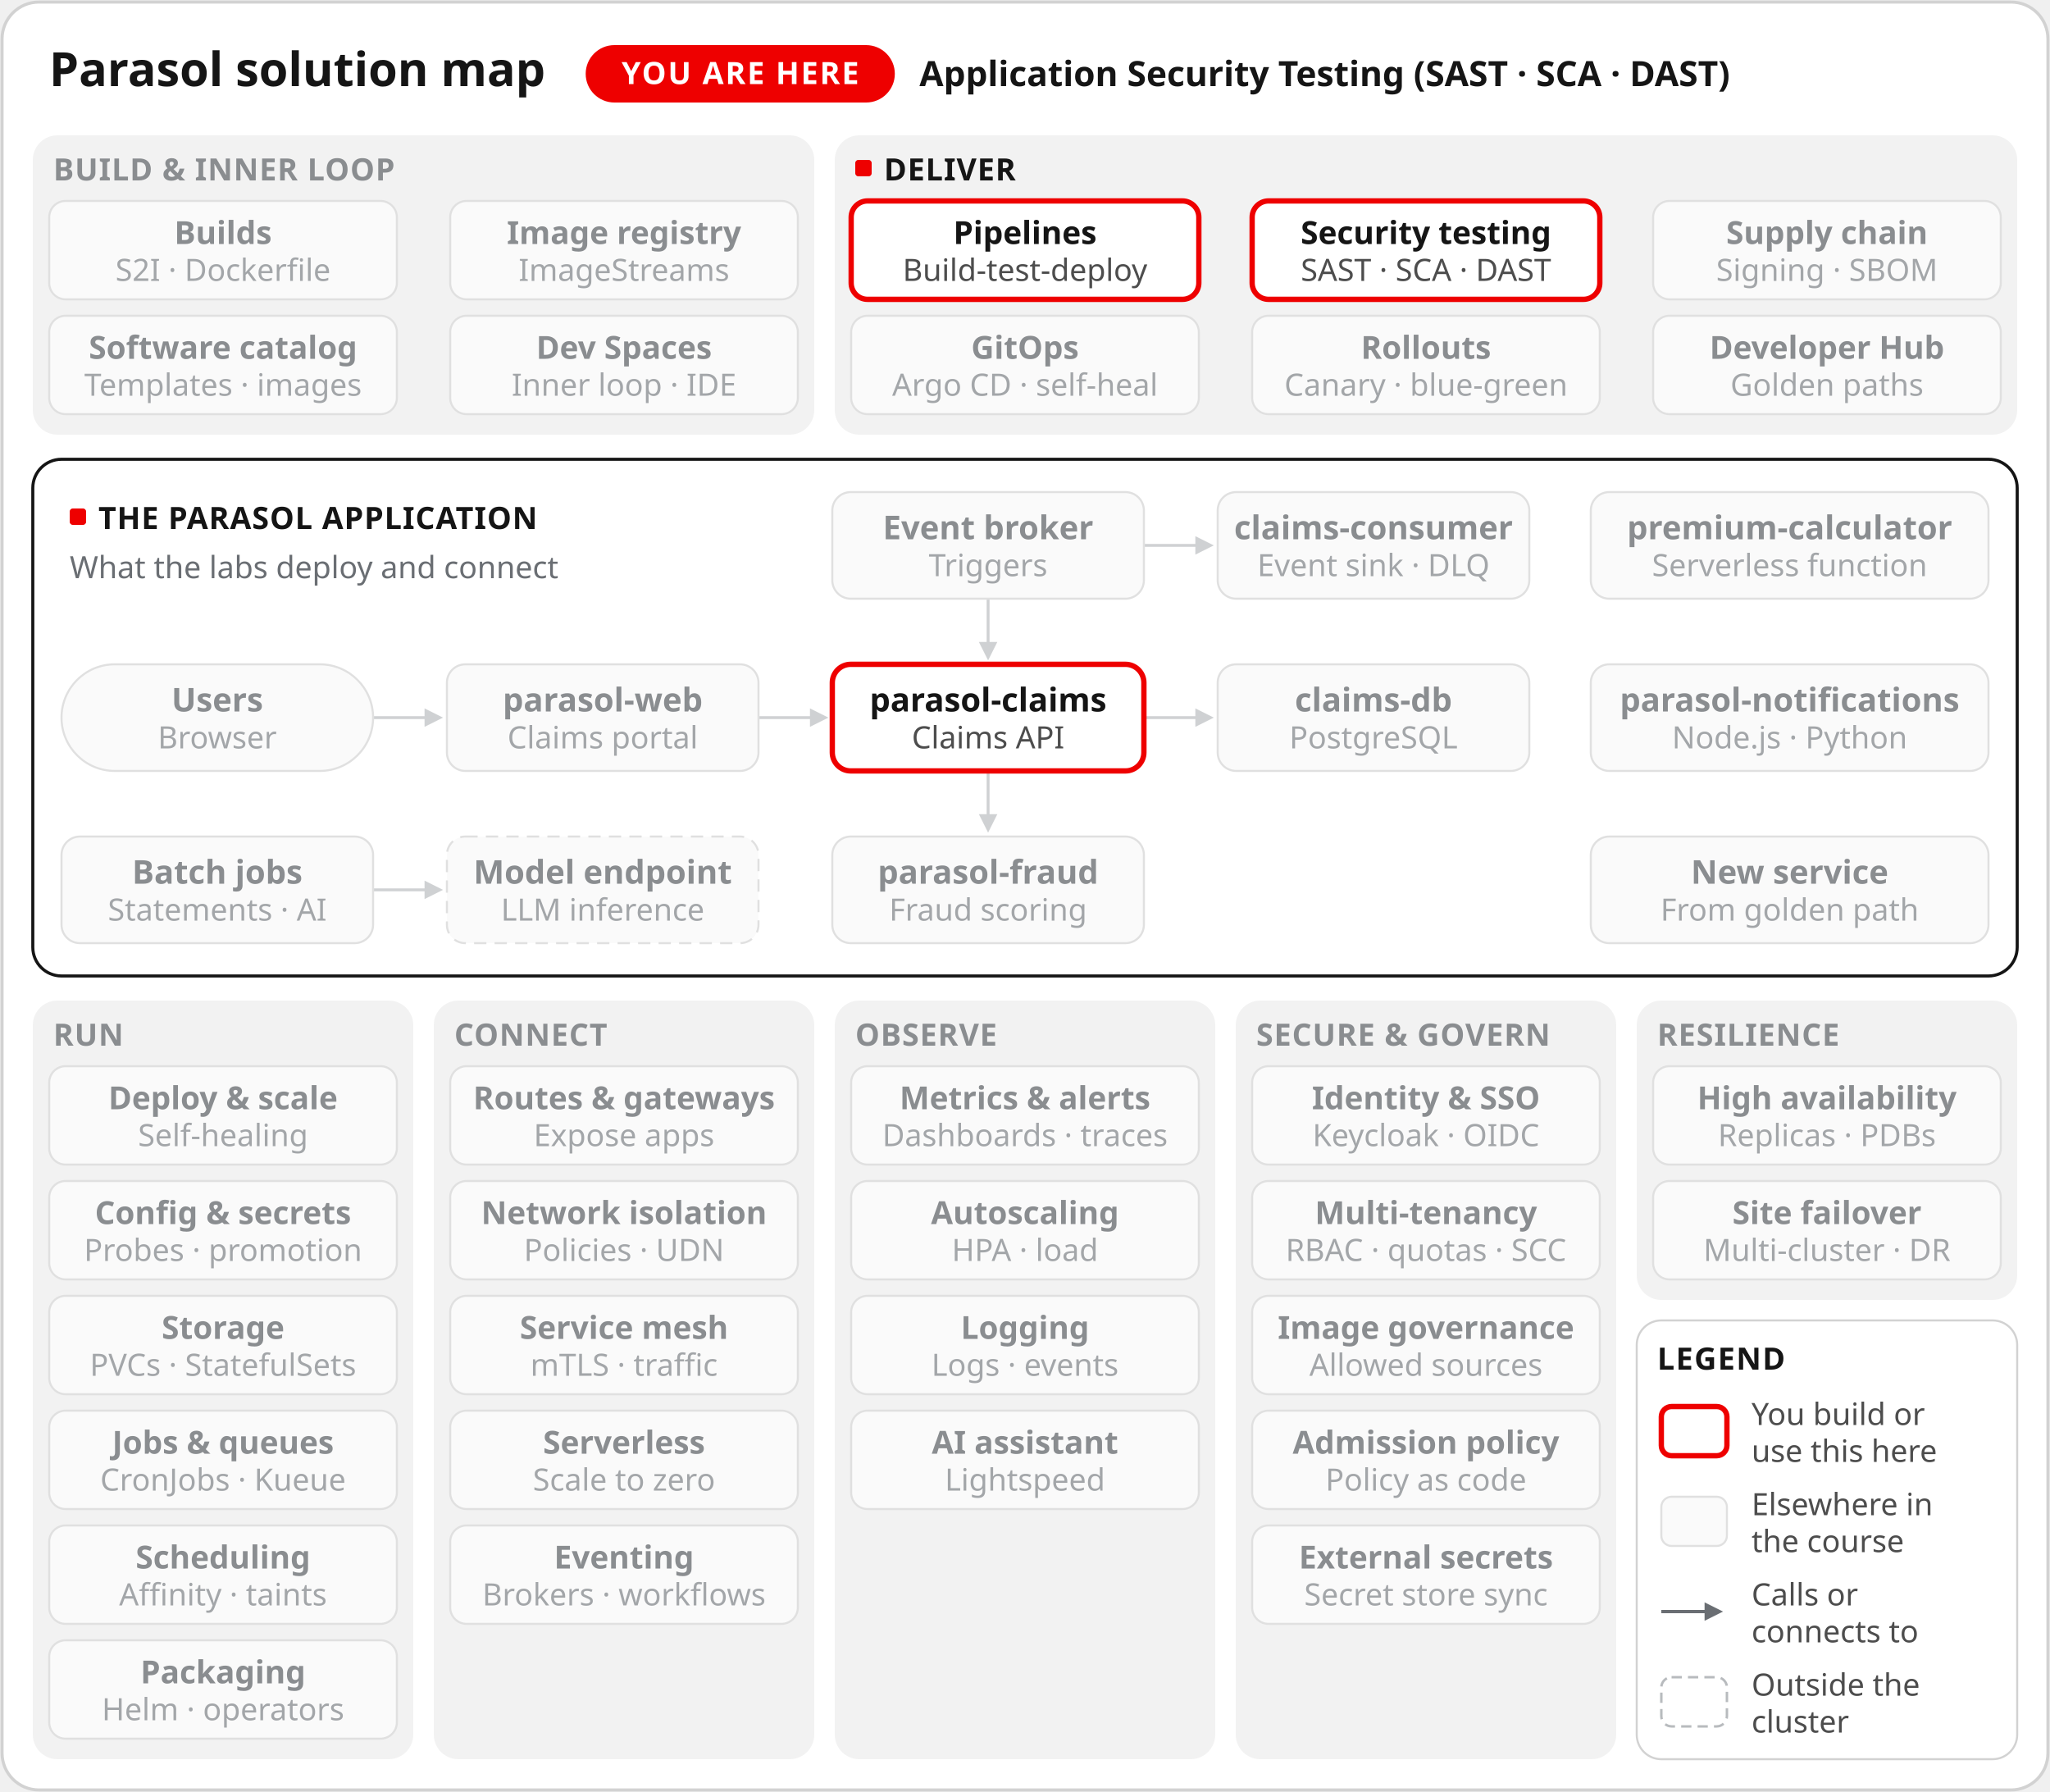
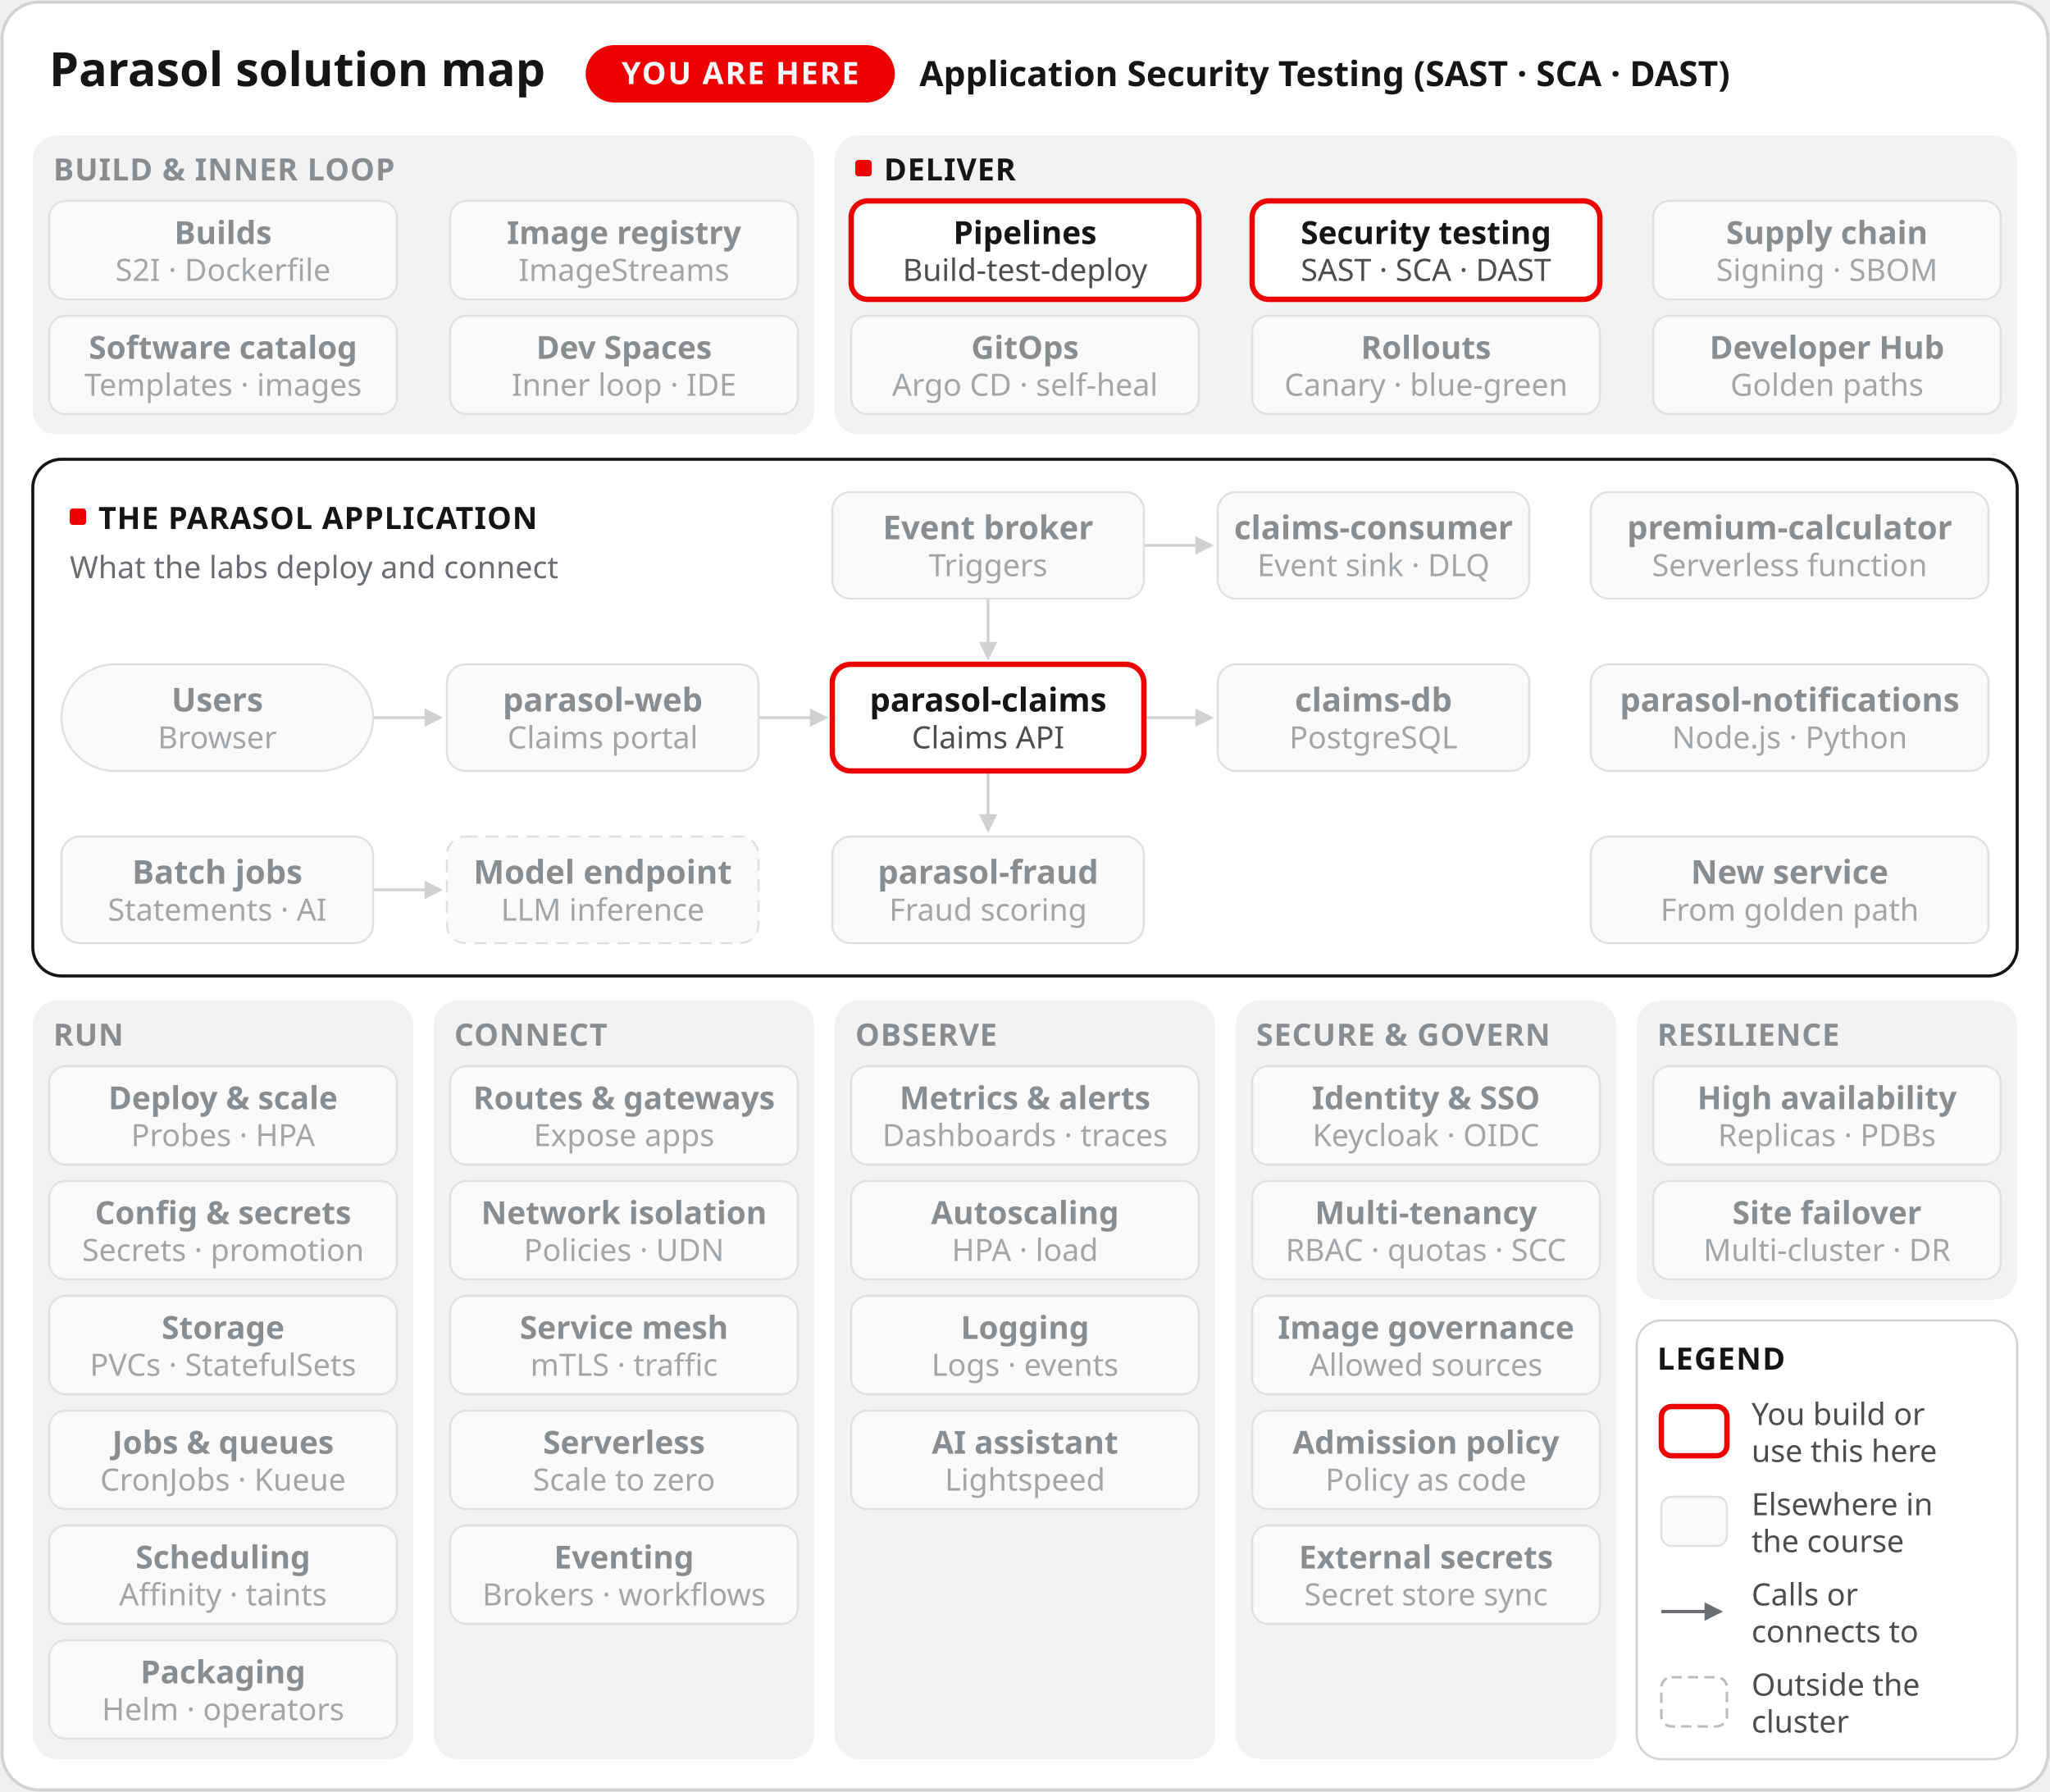
<svg xmlns="http://www.w3.org/2000/svg" width="1000" height="874" viewBox="0 0 1000 874" role="img" aria-labelledby="sm-title sm-desc">
  <defs>
    <marker id="a-norm" viewBox="0 0 10 10" refX="1" refY="5" markerWidth="9" markerHeight="9" markerUnits="userSpaceOnUse" orient="auto">
      <path d="M0,0 L10,5 L0,10 z" fill="#6A6E73" />
    </marker>
    <marker id="a-hi" viewBox="0 0 10 10" refX="1" refY="5" markerWidth="9" markerHeight="9" markerUnits="userSpaceOnUse" orient="auto">
      <path d="M0,0 L10,5 L0,10 z" fill="#EE0000" />
    </marker>
    <marker id="a-dim" viewBox="0 0 10 10" refX="1" refY="5" markerWidth="9" markerHeight="9" markerUnits="userSpaceOnUse" orient="auto">
      <path d="M0,0 L10,5 L0,10 z" fill="#CFD1D3" />
    </marker>
  </defs>
  <rect x="1" y="1" width="998" height="872" rx="18" fill="#FFFFFF" stroke="#D2D2D2" stroke-width="1.5" />
  <text x="24.0" y="42.0" font-family="'Red Hat Display','Red Hat Text',sans-serif" font-size="23" font-weight="700" fill="#151515" text-anchor="start">Parasol solution map</text>
  <rect x="285.7" y="22" width="150.8" height="28" rx="14" fill="#EE0000" />
  <text x="361.1" y="41.0" font-family="'Red Hat Text','Red Hat Display',sans-serif" font-size="15" font-weight="700" fill="#FFFFFF" text-anchor="middle" letter-spacing="0.8">YOU ARE HERE</text>
  <text x="448.5" y="42.0" font-family="'Red Hat Text','Red Hat Display',sans-serif" font-size="17" font-weight="600" fill="#151515" text-anchor="start">Application Security Testing (SAST · SCA · DAST)</text>
  <rect x="16.0" y="66" width="381.2" height="146" rx="12" fill="#F2F2F2" />
  <text x="26.0" y="88.0" font-family="'Red Hat Text','Red Hat Display',sans-serif" font-size="15" font-weight="700" fill="#8A8D90" text-anchor="start" letter-spacing="0.4">BUILD &amp; INNER LOOP</text>
  <rect x="24.0" y="98.0" width="169.6" height="48" rx="8" fill="#FAFAFA" stroke="#E0E0E0" stroke-width="1.0" />
  <text x="108.8" y="119.0" font-family="'Red Hat Text','Red Hat Display',sans-serif" font-size="15.5" font-weight="600" fill="#8A8D90" text-anchor="middle">Builds</text>
  <text x="108.8" y="137.0" font-family="'Red Hat Text','Red Hat Display',sans-serif" font-size="15" font-weight="400" fill="#A3A6A9" text-anchor="middle">S2I · Dockerfile</text>
  <rect x="219.6" y="98.0" width="169.6" height="48" rx="8" fill="#FAFAFA" stroke="#E0E0E0" stroke-width="1.0" />
  <text x="304.4" y="119.0" font-family="'Red Hat Text','Red Hat Display',sans-serif" font-size="15.5" font-weight="600" fill="#8A8D90" text-anchor="middle">Image registry</text>
  <text x="304.4" y="137.0" font-family="'Red Hat Text','Red Hat Display',sans-serif" font-size="15" font-weight="400" fill="#A3A6A9" text-anchor="middle">ImageStreams</text>
  <rect x="24.0" y="154.0" width="169.6" height="48" rx="8" fill="#FAFAFA" stroke="#E0E0E0" stroke-width="1.0" />
  <text x="108.8" y="175.0" font-family="'Red Hat Text','Red Hat Display',sans-serif" font-size="15.5" font-weight="600" fill="#8A8D90" text-anchor="middle">Software catalog</text>
  <text x="108.8" y="193.0" font-family="'Red Hat Text','Red Hat Display',sans-serif" font-size="15" font-weight="400" fill="#A3A6A9" text-anchor="middle">Templates · images</text>
  <rect x="219.6" y="154.0" width="169.6" height="48" rx="8" fill="#FAFAFA" stroke="#E0E0E0" stroke-width="1.0" />
  <text x="304.4" y="175.0" font-family="'Red Hat Text','Red Hat Display',sans-serif" font-size="15.5" font-weight="600" fill="#8A8D90" text-anchor="middle">Dev Spaces</text>
  <text x="304.4" y="193.0" font-family="'Red Hat Text','Red Hat Display',sans-serif" font-size="15" font-weight="400" fill="#A3A6A9" text-anchor="middle">Inner loop · IDE</text>
  <rect x="407.2" y="66" width="576.8" height="146" rx="12" fill="#F2F2F2" />
  <rect x="417.2" y="78.0" width="8" height="8" rx="1.5" fill="#EE0000" />
  <text x="431.2" y="88.0" font-family="'Red Hat Text','Red Hat Display',sans-serif" font-size="15" font-weight="700" fill="#151515" text-anchor="start" letter-spacing="0.4">DELIVER</text>
  <rect x="415.2" y="98.0" width="169.6" height="48" rx="8" fill="#FFFFFF" stroke="#EE0000" stroke-width="2.6" />
  <text x="500.0" y="119.0" font-family="'Red Hat Text','Red Hat Display',sans-serif" font-size="15.5" font-weight="700" fill="#151515" text-anchor="middle">Pipelines</text>
  <text x="500.0" y="137.0" font-family="'Red Hat Text','Red Hat Display',sans-serif" font-size="15" font-weight="400" fill="#4D4D4D" text-anchor="middle">Build-test-deploy</text>
  <rect x="610.8" y="98.0" width="169.6" height="48" rx="8" fill="#FFFFFF" stroke="#EE0000" stroke-width="2.6" />
  <text x="695.6" y="119.0" font-family="'Red Hat Text','Red Hat Display',sans-serif" font-size="15.5" font-weight="700" fill="#151515" text-anchor="middle">Security testing</text>
  <text x="695.6" y="137.0" font-family="'Red Hat Text','Red Hat Display',sans-serif" font-size="15" font-weight="400" fill="#4D4D4D" text-anchor="middle">SAST · SCA · DAST</text>
  <rect x="806.4" y="98.0" width="169.6" height="48" rx="8" fill="#FAFAFA" stroke="#E0E0E0" stroke-width="1.0" />
  <text x="891.2" y="119.0" font-family="'Red Hat Text','Red Hat Display',sans-serif" font-size="15.5" font-weight="600" fill="#8A8D90" text-anchor="middle">Supply chain</text>
  <text x="891.2" y="137.0" font-family="'Red Hat Text','Red Hat Display',sans-serif" font-size="15" font-weight="400" fill="#A3A6A9" text-anchor="middle">Signing · SBOM</text>
  <rect x="415.2" y="154.0" width="169.6" height="48" rx="8" fill="#FAFAFA" stroke="#E0E0E0" stroke-width="1.0" />
  <text x="500.0" y="175.0" font-family="'Red Hat Text','Red Hat Display',sans-serif" font-size="15.5" font-weight="600" fill="#8A8D90" text-anchor="middle">GitOps</text>
  <text x="500.0" y="193.0" font-family="'Red Hat Text','Red Hat Display',sans-serif" font-size="15" font-weight="400" fill="#A3A6A9" text-anchor="middle">Argo CD · self-heal</text>
  <rect x="610.8" y="154.0" width="169.6" height="48" rx="8" fill="#FAFAFA" stroke="#E0E0E0" stroke-width="1.0" />
  <text x="695.6" y="175.0" font-family="'Red Hat Text','Red Hat Display',sans-serif" font-size="15.5" font-weight="600" fill="#8A8D90" text-anchor="middle">Rollouts</text>
  <text x="695.6" y="193.0" font-family="'Red Hat Text','Red Hat Display',sans-serif" font-size="15" font-weight="400" fill="#A3A6A9" text-anchor="middle">Canary · blue-green</text>
  <rect x="806.4" y="154.0" width="169.6" height="48" rx="8" fill="#FAFAFA" stroke="#E0E0E0" stroke-width="1.0" />
  <text x="891.2" y="175.0" font-family="'Red Hat Text','Red Hat Display',sans-serif" font-size="15.5" font-weight="600" fill="#8A8D90" text-anchor="middle">Developer Hub</text>
  <text x="891.2" y="193.0" font-family="'Red Hat Text','Red Hat Display',sans-serif" font-size="15" font-weight="400" fill="#A3A6A9" text-anchor="middle">Golden paths</text>
  <rect x="16.0" y="488" width="185.6" height="370" rx="12" fill="#F2F2F2" />
  <text x="26.0" y="510.0" font-family="'Red Hat Text','Red Hat Display',sans-serif" font-size="15" font-weight="700" fill="#8A8D90" text-anchor="start" letter-spacing="0.4">RUN</text>
  <rect x="24.0" y="520.0" width="169.6" height="48" rx="8" fill="#FAFAFA" stroke="#E0E0E0" stroke-width="1.0" />
  <text x="108.8" y="541.0" font-family="'Red Hat Text','Red Hat Display',sans-serif" font-size="15.5" font-weight="600" fill="#8A8D90" text-anchor="middle">Deploy &amp; scale</text>
-   <text x="108.8" y="559.0" font-family="'Red Hat Text','Red Hat Display',sans-serif" font-size="15" font-weight="400" fill="#A3A6A9" text-anchor="middle">Self-healing</text>
+   <text x="108.8" y="559.0" font-family="'Red Hat Text','Red Hat Display',sans-serif" font-size="15" font-weight="400" fill="#A3A6A9" text-anchor="middle">Probes · HPA</text>
  <rect x="24.0" y="576.0" width="169.6" height="48" rx="8" fill="#FAFAFA" stroke="#E0E0E0" stroke-width="1.0" />
  <text x="108.8" y="597.0" font-family="'Red Hat Text','Red Hat Display',sans-serif" font-size="15.5" font-weight="600" fill="#8A8D90" text-anchor="middle">Config &amp; secrets</text>
-   <text x="108.8" y="615.0" font-family="'Red Hat Text','Red Hat Display',sans-serif" font-size="15" font-weight="400" fill="#A3A6A9" text-anchor="middle">Probes · promotion</text>
+   <text x="108.8" y="615.0" font-family="'Red Hat Text','Red Hat Display',sans-serif" font-size="15" font-weight="400" fill="#A3A6A9" text-anchor="middle">Secrets · promotion</text>
  <rect x="24.0" y="632.0" width="169.6" height="48" rx="8" fill="#FAFAFA" stroke="#E0E0E0" stroke-width="1.0" />
  <text x="108.8" y="653.0" font-family="'Red Hat Text','Red Hat Display',sans-serif" font-size="15.5" font-weight="600" fill="#8A8D90" text-anchor="middle">Storage</text>
  <text x="108.8" y="671.0" font-family="'Red Hat Text','Red Hat Display',sans-serif" font-size="15" font-weight="400" fill="#A3A6A9" text-anchor="middle">PVCs · StatefulSets</text>
  <rect x="24.0" y="688.0" width="169.6" height="48" rx="8" fill="#FAFAFA" stroke="#E0E0E0" stroke-width="1.0" />
  <text x="108.8" y="709.0" font-family="'Red Hat Text','Red Hat Display',sans-serif" font-size="15.5" font-weight="600" fill="#8A8D90" text-anchor="middle">Jobs &amp; queues</text>
  <text x="108.8" y="727.0" font-family="'Red Hat Text','Red Hat Display',sans-serif" font-size="15" font-weight="400" fill="#A3A6A9" text-anchor="middle">CronJobs · Kueue</text>
  <rect x="24.0" y="744.0" width="169.6" height="48" rx="8" fill="#FAFAFA" stroke="#E0E0E0" stroke-width="1.0" />
  <text x="108.8" y="765.0" font-family="'Red Hat Text','Red Hat Display',sans-serif" font-size="15.5" font-weight="600" fill="#8A8D90" text-anchor="middle">Scheduling</text>
  <text x="108.8" y="783.0" font-family="'Red Hat Text','Red Hat Display',sans-serif" font-size="15" font-weight="400" fill="#A3A6A9" text-anchor="middle">Affinity · taints</text>
  <rect x="24.0" y="800.0" width="169.6" height="48" rx="8" fill="#FAFAFA" stroke="#E0E0E0" stroke-width="1.0" />
  <text x="108.8" y="821.0" font-family="'Red Hat Text','Red Hat Display',sans-serif" font-size="15.5" font-weight="600" fill="#8A8D90" text-anchor="middle">Packaging</text>
  <text x="108.8" y="839.0" font-family="'Red Hat Text','Red Hat Display',sans-serif" font-size="15" font-weight="400" fill="#A3A6A9" text-anchor="middle">Helm · operators</text>
  <rect x="211.6" y="488" width="185.6" height="370" rx="12" fill="#F2F2F2" />
  <text x="221.6" y="510.0" font-family="'Red Hat Text','Red Hat Display',sans-serif" font-size="15" font-weight="700" fill="#8A8D90" text-anchor="start" letter-spacing="0.4">CONNECT</text>
  <rect x="219.6" y="520.0" width="169.6" height="48" rx="8" fill="#FAFAFA" stroke="#E0E0E0" stroke-width="1.0" />
  <text x="304.4" y="541.0" font-family="'Red Hat Text','Red Hat Display',sans-serif" font-size="15.5" font-weight="600" fill="#8A8D90" text-anchor="middle">Routes &amp; gateways</text>
  <text x="304.4" y="559.0" font-family="'Red Hat Text','Red Hat Display',sans-serif" font-size="15" font-weight="400" fill="#A3A6A9" text-anchor="middle">Expose apps</text>
  <rect x="219.6" y="576.0" width="169.6" height="48" rx="8" fill="#FAFAFA" stroke="#E0E0E0" stroke-width="1.0" />
  <text x="304.4" y="597.0" font-family="'Red Hat Text','Red Hat Display',sans-serif" font-size="15.5" font-weight="600" fill="#8A8D90" text-anchor="middle">Network isolation</text>
  <text x="304.4" y="615.0" font-family="'Red Hat Text','Red Hat Display',sans-serif" font-size="15" font-weight="400" fill="#A3A6A9" text-anchor="middle">Policies · UDN</text>
  <rect x="219.6" y="632.0" width="169.6" height="48" rx="8" fill="#FAFAFA" stroke="#E0E0E0" stroke-width="1.0" />
  <text x="304.4" y="653.0" font-family="'Red Hat Text','Red Hat Display',sans-serif" font-size="15.5" font-weight="600" fill="#8A8D90" text-anchor="middle">Service mesh</text>
  <text x="304.4" y="671.0" font-family="'Red Hat Text','Red Hat Display',sans-serif" font-size="15" font-weight="400" fill="#A3A6A9" text-anchor="middle">mTLS · traffic</text>
  <rect x="219.6" y="688.0" width="169.6" height="48" rx="8" fill="#FAFAFA" stroke="#E0E0E0" stroke-width="1.0" />
  <text x="304.4" y="709.0" font-family="'Red Hat Text','Red Hat Display',sans-serif" font-size="15.5" font-weight="600" fill="#8A8D90" text-anchor="middle">Serverless</text>
  <text x="304.4" y="727.0" font-family="'Red Hat Text','Red Hat Display',sans-serif" font-size="15" font-weight="400" fill="#A3A6A9" text-anchor="middle">Scale to zero</text>
  <rect x="219.6" y="744.0" width="169.6" height="48" rx="8" fill="#FAFAFA" stroke="#E0E0E0" stroke-width="1.0" />
  <text x="304.4" y="765.0" font-family="'Red Hat Text','Red Hat Display',sans-serif" font-size="15.5" font-weight="600" fill="#8A8D90" text-anchor="middle">Eventing</text>
  <text x="304.4" y="783.0" font-family="'Red Hat Text','Red Hat Display',sans-serif" font-size="15" font-weight="400" fill="#A3A6A9" text-anchor="middle">Brokers · workflows</text>
  <rect x="407.2" y="488" width="185.6" height="370" rx="12" fill="#F2F2F2" />
  <text x="417.2" y="510.0" font-family="'Red Hat Text','Red Hat Display',sans-serif" font-size="15" font-weight="700" fill="#8A8D90" text-anchor="start" letter-spacing="0.4">OBSERVE</text>
  <rect x="415.2" y="520.0" width="169.6" height="48" rx="8" fill="#FAFAFA" stroke="#E0E0E0" stroke-width="1.0" />
  <text x="500.0" y="541.0" font-family="'Red Hat Text','Red Hat Display',sans-serif" font-size="15.5" font-weight="600" fill="#8A8D90" text-anchor="middle">Metrics &amp; alerts</text>
  <text x="500.0" y="559.0" font-family="'Red Hat Text','Red Hat Display',sans-serif" font-size="15" font-weight="400" fill="#A3A6A9" text-anchor="middle">Dashboards · traces</text>
  <rect x="415.2" y="576.0" width="169.6" height="48" rx="8" fill="#FAFAFA" stroke="#E0E0E0" stroke-width="1.0" />
  <text x="500.0" y="597.0" font-family="'Red Hat Text','Red Hat Display',sans-serif" font-size="15.5" font-weight="600" fill="#8A8D90" text-anchor="middle">Autoscaling</text>
  <text x="500.0" y="615.0" font-family="'Red Hat Text','Red Hat Display',sans-serif" font-size="15" font-weight="400" fill="#A3A6A9" text-anchor="middle">HPA · load</text>
  <rect x="415.2" y="632.0" width="169.6" height="48" rx="8" fill="#FAFAFA" stroke="#E0E0E0" stroke-width="1.0" />
  <text x="500.0" y="653.0" font-family="'Red Hat Text','Red Hat Display',sans-serif" font-size="15.5" font-weight="600" fill="#8A8D90" text-anchor="middle">Logging</text>
  <text x="500.0" y="671.0" font-family="'Red Hat Text','Red Hat Display',sans-serif" font-size="15" font-weight="400" fill="#A3A6A9" text-anchor="middle">Logs · events</text>
  <rect x="415.2" y="688.0" width="169.6" height="48" rx="8" fill="#FAFAFA" stroke="#E0E0E0" stroke-width="1.0" />
  <text x="500.0" y="709.0" font-family="'Red Hat Text','Red Hat Display',sans-serif" font-size="15.5" font-weight="600" fill="#8A8D90" text-anchor="middle">AI assistant</text>
  <text x="500.0" y="727.0" font-family="'Red Hat Text','Red Hat Display',sans-serif" font-size="15" font-weight="400" fill="#A3A6A9" text-anchor="middle">Lightspeed</text>
  <rect x="602.8" y="488" width="185.6" height="370" rx="12" fill="#F2F2F2" />
  <text x="612.8" y="510.0" font-family="'Red Hat Text','Red Hat Display',sans-serif" font-size="15" font-weight="700" fill="#8A8D90" text-anchor="start" letter-spacing="0.4">SECURE &amp; GOVERN</text>
  <rect x="610.8" y="520.0" width="169.6" height="48" rx="8" fill="#FAFAFA" stroke="#E0E0E0" stroke-width="1.0" />
  <text x="695.6" y="541.0" font-family="'Red Hat Text','Red Hat Display',sans-serif" font-size="15.5" font-weight="600" fill="#8A8D90" text-anchor="middle">Identity &amp; SSO</text>
  <text x="695.6" y="559.0" font-family="'Red Hat Text','Red Hat Display',sans-serif" font-size="15" font-weight="400" fill="#A3A6A9" text-anchor="middle">Keycloak · OIDC</text>
  <rect x="610.8" y="576.0" width="169.6" height="48" rx="8" fill="#FAFAFA" stroke="#E0E0E0" stroke-width="1.0" />
  <text x="695.6" y="597.0" font-family="'Red Hat Text','Red Hat Display',sans-serif" font-size="15.5" font-weight="600" fill="#8A8D90" text-anchor="middle">Multi-tenancy</text>
  <text x="695.6" y="615.0" font-family="'Red Hat Text','Red Hat Display',sans-serif" font-size="15" font-weight="400" fill="#A3A6A9" text-anchor="middle">RBAC · quotas · SCC</text>
  <rect x="610.8" y="632.0" width="169.6" height="48" rx="8" fill="#FAFAFA" stroke="#E0E0E0" stroke-width="1.0" />
  <text x="695.6" y="653.0" font-family="'Red Hat Text','Red Hat Display',sans-serif" font-size="15.5" font-weight="600" fill="#8A8D90" text-anchor="middle">Image governance</text>
  <text x="695.6" y="671.0" font-family="'Red Hat Text','Red Hat Display',sans-serif" font-size="15" font-weight="400" fill="#A3A6A9" text-anchor="middle">Allowed sources</text>
  <rect x="610.8" y="688.0" width="169.6" height="48" rx="8" fill="#FAFAFA" stroke="#E0E0E0" stroke-width="1.0" />
  <text x="695.6" y="709.0" font-family="'Red Hat Text','Red Hat Display',sans-serif" font-size="15.5" font-weight="600" fill="#8A8D90" text-anchor="middle">Admission policy</text>
  <text x="695.6" y="727.0" font-family="'Red Hat Text','Red Hat Display',sans-serif" font-size="15" font-weight="400" fill="#A3A6A9" text-anchor="middle">Policy as code</text>
  <rect x="610.8" y="744.0" width="169.6" height="48" rx="8" fill="#FAFAFA" stroke="#E0E0E0" stroke-width="1.0" />
  <text x="695.6" y="765.0" font-family="'Red Hat Text','Red Hat Display',sans-serif" font-size="15.5" font-weight="600" fill="#8A8D90" text-anchor="middle">External secrets</text>
  <text x="695.6" y="783.0" font-family="'Red Hat Text','Red Hat Display',sans-serif" font-size="15" font-weight="400" fill="#A3A6A9" text-anchor="middle">Secret store sync</text>
  <rect x="798.4" y="488" width="185.6" height="146" rx="12" fill="#F2F2F2" />
  <text x="808.4" y="510.0" font-family="'Red Hat Text','Red Hat Display',sans-serif" font-size="15" font-weight="700" fill="#8A8D90" text-anchor="start" letter-spacing="0.4">RESILIENCE</text>
  <rect x="806.4" y="520.0" width="169.6" height="48" rx="8" fill="#FAFAFA" stroke="#E0E0E0" stroke-width="1.0" />
  <text x="891.2" y="541.0" font-family="'Red Hat Text','Red Hat Display',sans-serif" font-size="15.5" font-weight="600" fill="#8A8D90" text-anchor="middle">High availability</text>
  <text x="891.2" y="559.0" font-family="'Red Hat Text','Red Hat Display',sans-serif" font-size="15" font-weight="400" fill="#A3A6A9" text-anchor="middle">Replicas · PDBs</text>
  <rect x="806.4" y="576.0" width="169.6" height="48" rx="8" fill="#FAFAFA" stroke="#E0E0E0" stroke-width="1.0" />
  <text x="891.2" y="597.0" font-family="'Red Hat Text','Red Hat Display',sans-serif" font-size="15.5" font-weight="600" fill="#8A8D90" text-anchor="middle">Site failover</text>
  <text x="891.2" y="615.0" font-family="'Red Hat Text','Red Hat Display',sans-serif" font-size="15" font-weight="400" fill="#A3A6A9" text-anchor="middle">Multi-cluster · DR</text>
  <rect x="798.4" y="644.0" width="185.6" height="214.0" rx="12" fill="#FFFFFF" stroke="#D2D2D2" stroke-width="1" />
  <text x="808.4" y="668.0" font-family="'Red Hat Text','Red Hat Display',sans-serif" font-size="15" font-weight="700" fill="#151515" text-anchor="start" letter-spacing="0.6">LEGEND</text>
  <rect x="810.4" y="686.0" width="32" height="24" rx="5" fill="#FFFFFF" stroke="#EE0000" stroke-width="2.6" />
  <text x="854.4" y="695.0" font-family="'Red Hat Text','Red Hat Display',sans-serif" font-size="15" font-weight="400" fill="#4D4D4D" text-anchor="start">You build or</text>
  <text x="854.4" y="713.0" font-family="'Red Hat Text','Red Hat Display',sans-serif" font-size="15" font-weight="400" fill="#4D4D4D" text-anchor="start">use this here</text>
  <rect x="810.4" y="730.0" width="32" height="24" rx="5" fill="#FAFAFA" stroke="#E0E0E0" stroke-width="1.0" />
  <text x="854.4" y="739.0" font-family="'Red Hat Text','Red Hat Display',sans-serif" font-size="15" font-weight="400" fill="#4D4D4D" text-anchor="start">Elsewhere in</text>
  <text x="854.4" y="757.0" font-family="'Red Hat Text','Red Hat Display',sans-serif" font-size="15" font-weight="400" fill="#4D4D4D" text-anchor="start">the course</text>
  <path d="M810.4,786.0 H832.4" stroke="#6A6E73" stroke-width="1.6" marker-end="url(#a-norm)" />
  <text x="854.4" y="783.0" font-family="'Red Hat Text','Red Hat Display',sans-serif" font-size="15" font-weight="400" fill="#4D4D4D" text-anchor="start">Calls or</text>
  <text x="854.4" y="801.0" font-family="'Red Hat Text','Red Hat Display',sans-serif" font-size="15" font-weight="400" fill="#4D4D4D" text-anchor="start">connects to</text>
  <rect x="810.4" y="818.0" width="32" height="24" rx="5" fill="#FFFFFF" stroke="#B8BBBE" stroke-width="1.2" stroke-dasharray="5 3" />
  <text x="854.4" y="827.0" font-family="'Red Hat Text','Red Hat Display',sans-serif" font-size="15" font-weight="400" fill="#4D4D4D" text-anchor="start">Outside the</text>
  <text x="854.4" y="845.0" font-family="'Red Hat Text','Red Hat Display',sans-serif" font-size="15" font-weight="400" fill="#4D4D4D" text-anchor="start">cluster</text>
  <rect x="16" y="224" width="968" height="252" rx="14" fill="#FFFFFF" stroke="#151515" stroke-width="1.5" />
  <rect x="34.0" y="248.0" width="8" height="8" rx="1.5" fill="#EE0000" />
  <text x="48.0" y="258.0" font-family="'Red Hat Text','Red Hat Display',sans-serif" font-size="15" font-weight="700" fill="#151515" text-anchor="start" letter-spacing="0.4">THE PARASOL APPLICATION</text>
  <text x="34.0" y="282.0" font-family="'Red Hat Text','Red Hat Display',sans-serif" font-size="15" font-weight="400" fill="#6A6E73" text-anchor="start">What the labs deploy and connect</text>
  <path d="M182.0,350.0 H208.0" fill="none" stroke="#CFD1D3" stroke-width="1.4" marker-end="url(#a-dim)" />
  <path d="M370.0,350.0 H396.0" fill="none" stroke="#CFD1D3" stroke-width="1.4" marker-end="url(#a-dim)" />
  <path d="M558.0,350.0 H584.0" fill="none" stroke="#CFD1D3" stroke-width="1.4" marker-end="url(#a-dim)" />
  <path d="M482.0,376.0 V398.0" fill="none" stroke="#CFD1D3" stroke-width="1.4" marker-end="url(#a-dim)" />
  <path d="M482.0,292.0 V314.0" fill="none" stroke="#CFD1D3" stroke-width="1.4" marker-end="url(#a-dim)" />
  <path d="M558.0,266.0 H584.0" fill="none" stroke="#CFD1D3" stroke-width="1.4" marker-end="url(#a-dim)" />
  <path d="M182.0,434.0 H208.0" fill="none" stroke="#CFD1D3" stroke-width="1.4" marker-end="url(#a-dim)" />
  <rect x="406.0" y="240.0" width="152.0" height="52" rx="9" fill="#FAFAFA" stroke="#E0E0E0" stroke-width="1.0" />
  <text x="482.0" y="263.0" font-family="'Red Hat Text','Red Hat Display',sans-serif" font-size="16" font-weight="600" fill="#8A8D90" text-anchor="middle">Event broker</text>
  <text x="482.0" y="281.0" font-family="'Red Hat Text','Red Hat Display',sans-serif" font-size="15" font-weight="400" fill="#A3A6A9" text-anchor="middle">Triggers</text>
  <rect x="594.0" y="240.0" width="152.0" height="52" rx="9" fill="#FAFAFA" stroke="#E0E0E0" stroke-width="1.0" />
  <text x="670.0" y="263.0" font-family="'Red Hat Text','Red Hat Display',sans-serif" font-size="16" font-weight="600" fill="#8A8D90" text-anchor="middle">claims-consumer</text>
  <text x="670.0" y="281.0" font-family="'Red Hat Text','Red Hat Display',sans-serif" font-size="15" font-weight="400" fill="#A3A6A9" text-anchor="middle">Event sink · DLQ</text>
  <rect x="776.0" y="240.0" width="194.0" height="52" rx="9" fill="#FAFAFA" stroke="#E0E0E0" stroke-width="1.0" />
  <text x="873.0" y="263.0" font-family="'Red Hat Text','Red Hat Display',sans-serif" font-size="16" font-weight="600" fill="#8A8D90" text-anchor="middle">premium-calculator</text>
  <text x="873.0" y="281.0" font-family="'Red Hat Text','Red Hat Display',sans-serif" font-size="15" font-weight="400" fill="#A3A6A9" text-anchor="middle">Serverless function</text>
  <rect x="30.0" y="324.0" width="152.0" height="52" rx="26.0" fill="#FAFAFA" stroke="#E0E0E0" stroke-width="1.0" />
  <text x="106.0" y="347.0" font-family="'Red Hat Text','Red Hat Display',sans-serif" font-size="16" font-weight="600" fill="#8A8D90" text-anchor="middle">Users</text>
  <text x="106.0" y="365.0" font-family="'Red Hat Text','Red Hat Display',sans-serif" font-size="15" font-weight="400" fill="#A3A6A9" text-anchor="middle">Browser</text>
  <rect x="218.0" y="324.0" width="152.0" height="52" rx="9" fill="#FAFAFA" stroke="#E0E0E0" stroke-width="1.0" />
  <text x="294.0" y="347.0" font-family="'Red Hat Text','Red Hat Display',sans-serif" font-size="16" font-weight="600" fill="#8A8D90" text-anchor="middle">parasol-web</text>
  <text x="294.0" y="365.0" font-family="'Red Hat Text','Red Hat Display',sans-serif" font-size="15" font-weight="400" fill="#A3A6A9" text-anchor="middle">Claims portal</text>
  <rect x="406.0" y="324.0" width="152.0" height="52" rx="9" fill="#FFFFFF" stroke="#EE0000" stroke-width="2.6" />
  <text x="482.0" y="347.0" font-family="'Red Hat Text','Red Hat Display',sans-serif" font-size="16" font-weight="700" fill="#151515" text-anchor="middle">parasol-claims</text>
  <text x="482.0" y="365.0" font-family="'Red Hat Text','Red Hat Display',sans-serif" font-size="15" font-weight="400" fill="#4D4D4D" text-anchor="middle">Claims API</text>
  <rect x="594.0" y="324.0" width="152.0" height="52" rx="9" fill="#FAFAFA" stroke="#E0E0E0" stroke-width="1.0" />
  <text x="670.0" y="347.0" font-family="'Red Hat Text','Red Hat Display',sans-serif" font-size="16" font-weight="600" fill="#8A8D90" text-anchor="middle">claims-db</text>
  <text x="670.0" y="365.0" font-family="'Red Hat Text','Red Hat Display',sans-serif" font-size="15" font-weight="400" fill="#A3A6A9" text-anchor="middle">PostgreSQL</text>
  <rect x="776.0" y="324.0" width="194.0" height="52" rx="9" fill="#FAFAFA" stroke="#E0E0E0" stroke-width="1.0" />
  <text x="873.0" y="347.0" font-family="'Red Hat Text','Red Hat Display',sans-serif" font-size="16" font-weight="600" fill="#8A8D90" text-anchor="middle">parasol-notifications</text>
  <text x="873.0" y="365.0" font-family="'Red Hat Text','Red Hat Display',sans-serif" font-size="15" font-weight="400" fill="#A3A6A9" text-anchor="middle">Node.js · Python</text>
  <rect x="30.0" y="408.0" width="152.0" height="52" rx="9" fill="#FAFAFA" stroke="#E0E0E0" stroke-width="1.0" />
  <text x="106.0" y="431.0" font-family="'Red Hat Text','Red Hat Display',sans-serif" font-size="16" font-weight="600" fill="#8A8D90" text-anchor="middle">Batch jobs</text>
  <text x="106.0" y="449.0" font-family="'Red Hat Text','Red Hat Display',sans-serif" font-size="15" font-weight="400" fill="#A3A6A9" text-anchor="middle">Statements · AI</text>
  <rect x="218.0" y="408.0" width="152.0" height="52" rx="9" fill="#FAFAFA" stroke="#E0E0E0" stroke-width="1.0" stroke-dasharray="6 4" />
  <text x="294.0" y="431.0" font-family="'Red Hat Text','Red Hat Display',sans-serif" font-size="16" font-weight="600" fill="#8A8D90" text-anchor="middle">Model endpoint</text>
  <text x="294.0" y="449.0" font-family="'Red Hat Text','Red Hat Display',sans-serif" font-size="15" font-weight="400" fill="#A3A6A9" text-anchor="middle">LLM inference</text>
  <rect x="406.0" y="408.0" width="152.0" height="52" rx="9" fill="#FAFAFA" stroke="#E0E0E0" stroke-width="1.0" />
  <text x="482.0" y="431.0" font-family="'Red Hat Text','Red Hat Display',sans-serif" font-size="16" font-weight="600" fill="#8A8D90" text-anchor="middle">parasol-fraud</text>
  <text x="482.0" y="449.0" font-family="'Red Hat Text','Red Hat Display',sans-serif" font-size="15" font-weight="400" fill="#A3A6A9" text-anchor="middle">Fraud scoring</text>
  <rect x="776.0" y="408.0" width="194.0" height="52" rx="9" fill="#FAFAFA" stroke="#E0E0E0" stroke-width="1.0" />
  <text x="873.0" y="431.0" font-family="'Red Hat Text','Red Hat Display',sans-serif" font-size="16" font-weight="600" fill="#8A8D90" text-anchor="middle">New service</text>
  <text x="873.0" y="449.0" font-family="'Red Hat Text','Red Hat Display',sans-serif" font-size="15" font-weight="400" fill="#A3A6A9" text-anchor="middle">From golden path</text>
</svg>
